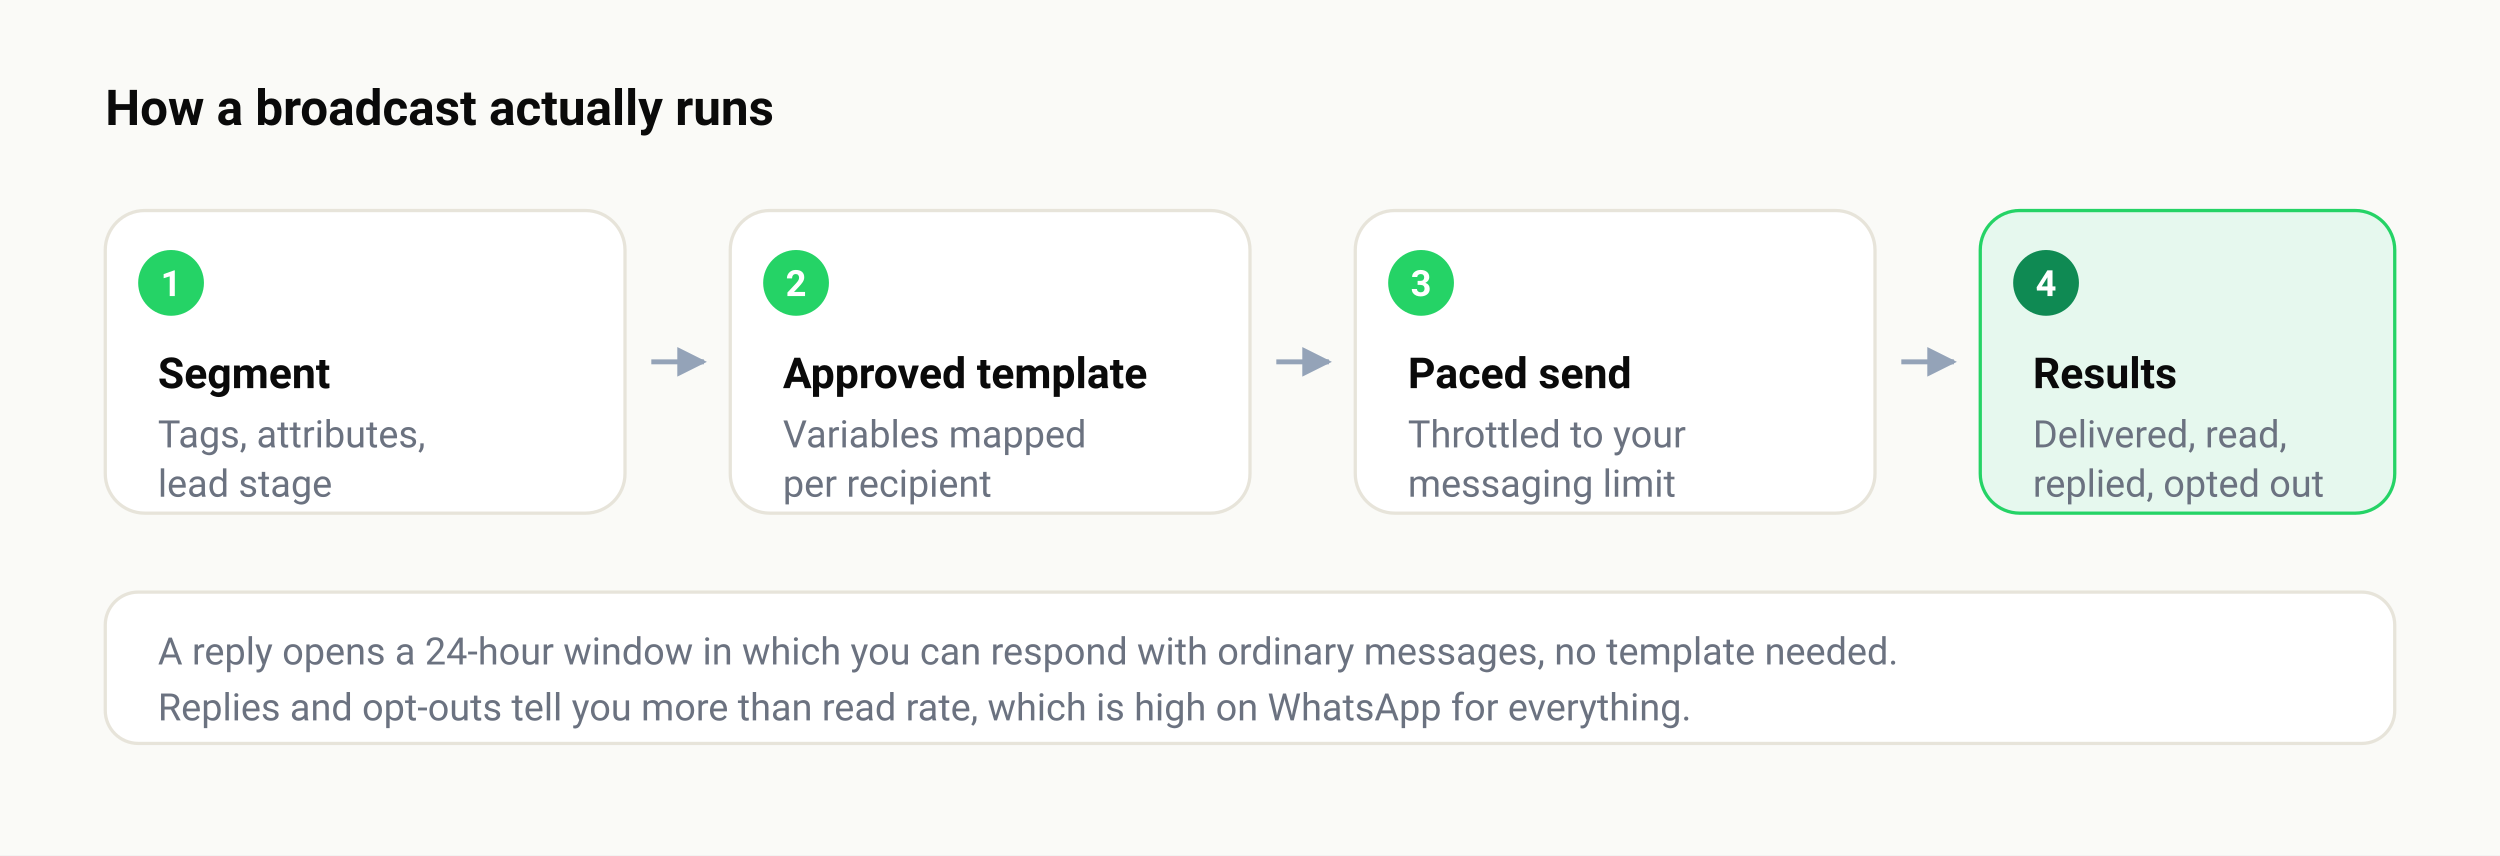
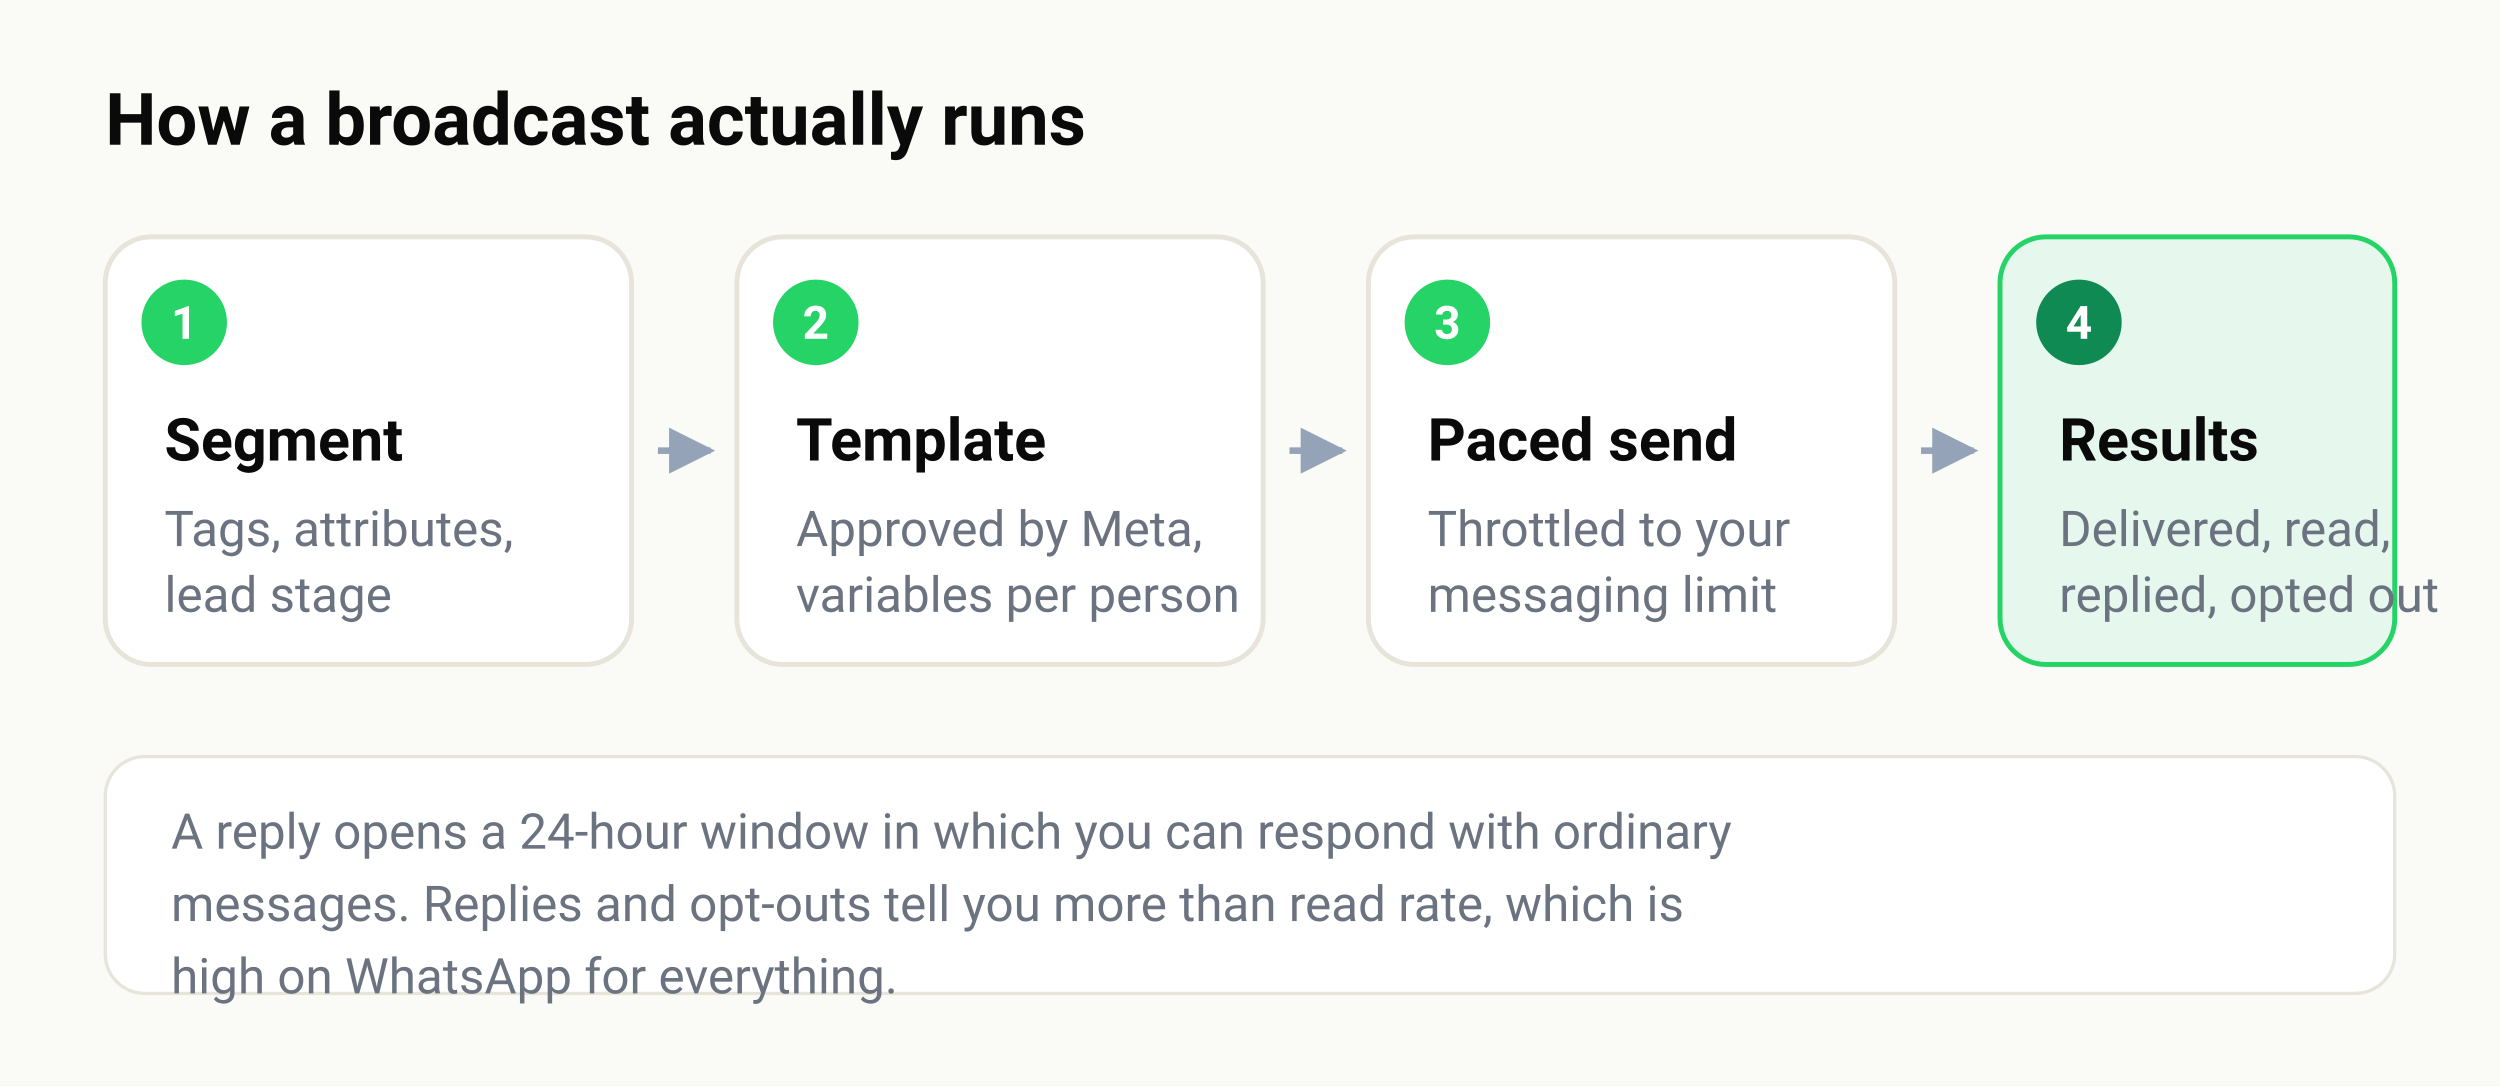
- <svg xmlns="http://www.w3.org/2000/svg" viewBox="0 0 760 260" width="760" height="260" role="img" aria-labelledby="tb db">
+ <svg xmlns="http://www.w3.org/2000/svg" viewBox="0 0 760 330" width="760" height="330" role="img" aria-labelledby="tb db">
  <style>
-     .h{font:600 15px system-ui,-apple-system,"Segoe UI",Roboto,sans-serif;fill:#0A0A0A}
-     .n{font:600 13px system-ui,-apple-system,"Segoe UI",Roboto,sans-serif;fill:#0A0A0A}
-     .m{font:400 11.5px system-ui,-apple-system,"Segoe UI",Roboto,sans-serif;fill:#6B7280}
-     .num{font:700 11px system-ui,-apple-system,"Segoe UI",Roboto,sans-serif;fill:#fff}
+     .h{font:600 22px system-ui,-apple-system,"Segoe UI",Roboto,sans-serif;fill:#0A0A0A}
+     .n{font:600 18px system-ui,-apple-system,"Segoe UI",Roboto,sans-serif;fill:#0A0A0A}
+     .m{font:400 15px system-ui,-apple-system,"Segoe UI",Roboto,sans-serif;fill:#6B7280}
+     .num{font:700 14px system-ui,-apple-system,"Segoe UI",Roboto,sans-serif;fill:#fff}
  </style>
-   <rect width="760" height="260" fill="#FAFAF7" />
-   <text x="32" y="38" class="h">How a broadcast actually runs</text>
-   <g>
-     <rect x="32" y="64" width="158" height="92" rx="12" fill="#fff" stroke="#E7E4DA" />
-     <circle cx="52" cy="86" r="10" fill="#25D366" />
-     <text x="52" y="90" class="num" text-anchor="middle">1</text>
-     <text x="48" y="118" class="n">Segment</text>
-     <text x="48" y="136" class="m">Tags, attributes,</text>
-     <text x="48" y="151" class="m">lead stage</text>
-   </g>
-   <path d="M198 110 L214 110" stroke="#94A3B8" stroke-width="1.5" marker-end="url(#a)" />
-   <g>
-     <rect x="222" y="64" width="158" height="92" rx="12" fill="#fff" stroke="#E7E4DA" />
-     <circle cx="242" cy="86" r="10" fill="#25D366" />
-     <text x="242" y="90" class="num" text-anchor="middle">2</text>
-     <text x="238" y="118" class="n">Approved template</text>
-     <text x="238" y="136" class="m">Variables mapped</text>
-     <text x="238" y="151" class="m">per recipient</text>
-   </g>
-   <path d="M388 110 L404 110" stroke="#94A3B8" stroke-width="1.5" marker-end="url(#a)" />
-   <g>
-     <rect x="412" y="64" width="158" height="92" rx="12" fill="#fff" stroke="#E7E4DA" />
-     <circle cx="432" cy="86" r="10" fill="#25D366" />
-     <text x="432" y="90" class="num" text-anchor="middle">3</text>
-     <text x="428" y="118" class="n">Paced send</text>
-     <text x="428" y="136" class="m">Throttled to your</text>
-     <text x="428" y="151" class="m">messaging limit</text>
-   </g>
-   <path d="M578 110 L594 110" stroke="#94A3B8" stroke-width="1.5" marker-end="url(#a)" />
-   <g>
-     <rect x="602" y="64" width="126" height="92" rx="12" fill="#E6F8EE" stroke="#25D366" />
-     <circle cx="622" cy="86" r="10" fill="#0F8A53" />
-     <text x="622" y="90" class="num" text-anchor="middle">4</text>
-     <text x="618" y="118" class="n">Results</text>
-     <text x="618" y="136" class="m">Delivered, read,</text>
-     <text x="618" y="151" class="m">replied, opted out</text>
-   </g>
+   <rect width="760" height="330" fill="#FAFAF7" />
+   <text x="32" y="44" class="h">How a broadcast actually runs</text>
+   <rect x="32" y="72" width="160" height="130" rx="14" fill="#fff" stroke="#E7E4DA" stroke-width="1.5" />
+   <circle cx="56" cy="98" r="13" fill="#25D366" />
+   <text x="56" y="103" class="num" text-anchor="middle">1</text>
+   <text x="50" y="140" class="n">Segment</text>
+   <text x="50" y="166" class="m">Tags, attributes,</text>
+   <text x="50" y="186" class="m">lead stage</text>
+   <path d="M200 137 L216 137" stroke="#94A3B8" stroke-width="2" marker-end="url(#a)" />
+   <rect x="224" y="72" width="160" height="130" rx="14" fill="#fff" stroke="#E7E4DA" stroke-width="1.5" />
+   <circle cx="248" cy="98" r="13" fill="#25D366" />
+   <text x="248" y="103" class="num" text-anchor="middle">2</text>
+   <text x="242" y="140" class="n">Template</text>
+   <text x="242" y="166" class="m">Approved by Meta,</text>
+   <text x="242" y="186" class="m">variables per person</text>
+   <path d="M392 137 L408 137" stroke="#94A3B8" stroke-width="2" marker-end="url(#a)" />
+   <rect x="416" y="72" width="160" height="130" rx="14" fill="#fff" stroke="#E7E4DA" stroke-width="1.5" />
+   <circle cx="440" cy="98" r="13" fill="#25D366" />
+   <text x="440" y="103" class="num" text-anchor="middle">3</text>
+   <text x="434" y="140" class="n">Paced send</text>
+   <text x="434" y="166" class="m">Throttled to your</text>
+   <text x="434" y="186" class="m">messaging limit</text>
+   <path d="M584 137 L600 137" stroke="#94A3B8" stroke-width="2" marker-end="url(#a)" />
+   <rect x="608" y="72" width="120" height="130" rx="14" fill="#E6F8EE" stroke="#25D366" stroke-width="1.5" />
+   <circle cx="632" cy="98" r="13" fill="#0F8A53" />
+   <text x="632" y="103" class="num" text-anchor="middle">4</text>
+   <text x="626" y="140" class="n">Results</text>
+   <text x="626" y="166" class="m">Delivered, read,</text>
+   <text x="626" y="186" class="m">replied, opted out</text>
  <defs>
-     <marker id="a" viewBox="0 0 10 10" refX="9" refY="5" markerWidth="6" markerHeight="6" orient="auto">
+     <marker id="a" viewBox="0 0 10 10" refX="9" refY="5" markerWidth="7" markerHeight="7" orient="auto">
      <path d="M0 0 L10 5 L0 10 z" fill="#94A3B8" />
    </marker>
  </defs>
-   <rect x="32" y="180" width="696" height="46" rx="10" fill="#fff" stroke="#E7E4DA" />
-   <text x="48" y="202" class="m">A reply opens a 24-hour window in which you can respond with ordinary messages, no template needed.</text>
-   <text x="48" y="219" class="m">Replies and opt-outs tell you more than read rate, which is high on WhatsApp for everything.</text>
+   <rect x="32" y="230" width="696" height="72" rx="12" fill="#fff" stroke="#E7E4DA" />
+   <text x="52" y="258" class="m">A reply opens a 24-hour window in which you can respond with ordinary</text>
+   <text x="52" y="280" class="m">messages. Replies and opt-outs tell you more than read rate, which is</text>
+   <text x="52" y="302" class="m">high on WhatsApp for everything.</text>
</svg>
